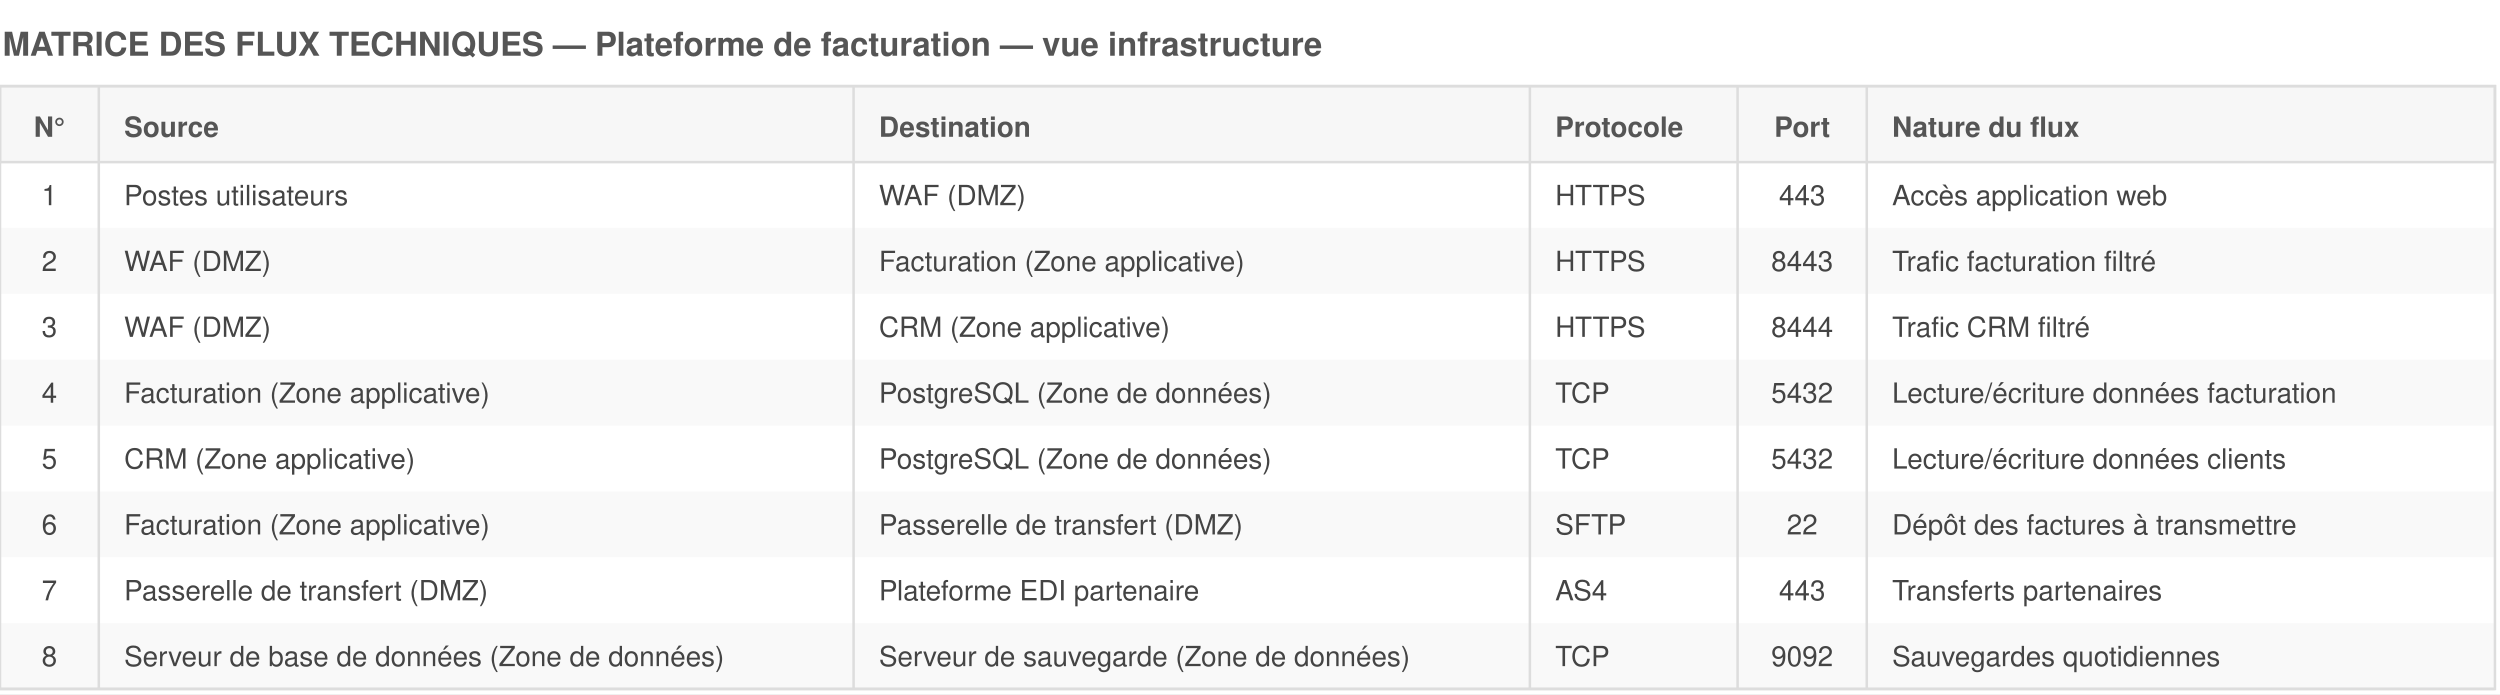
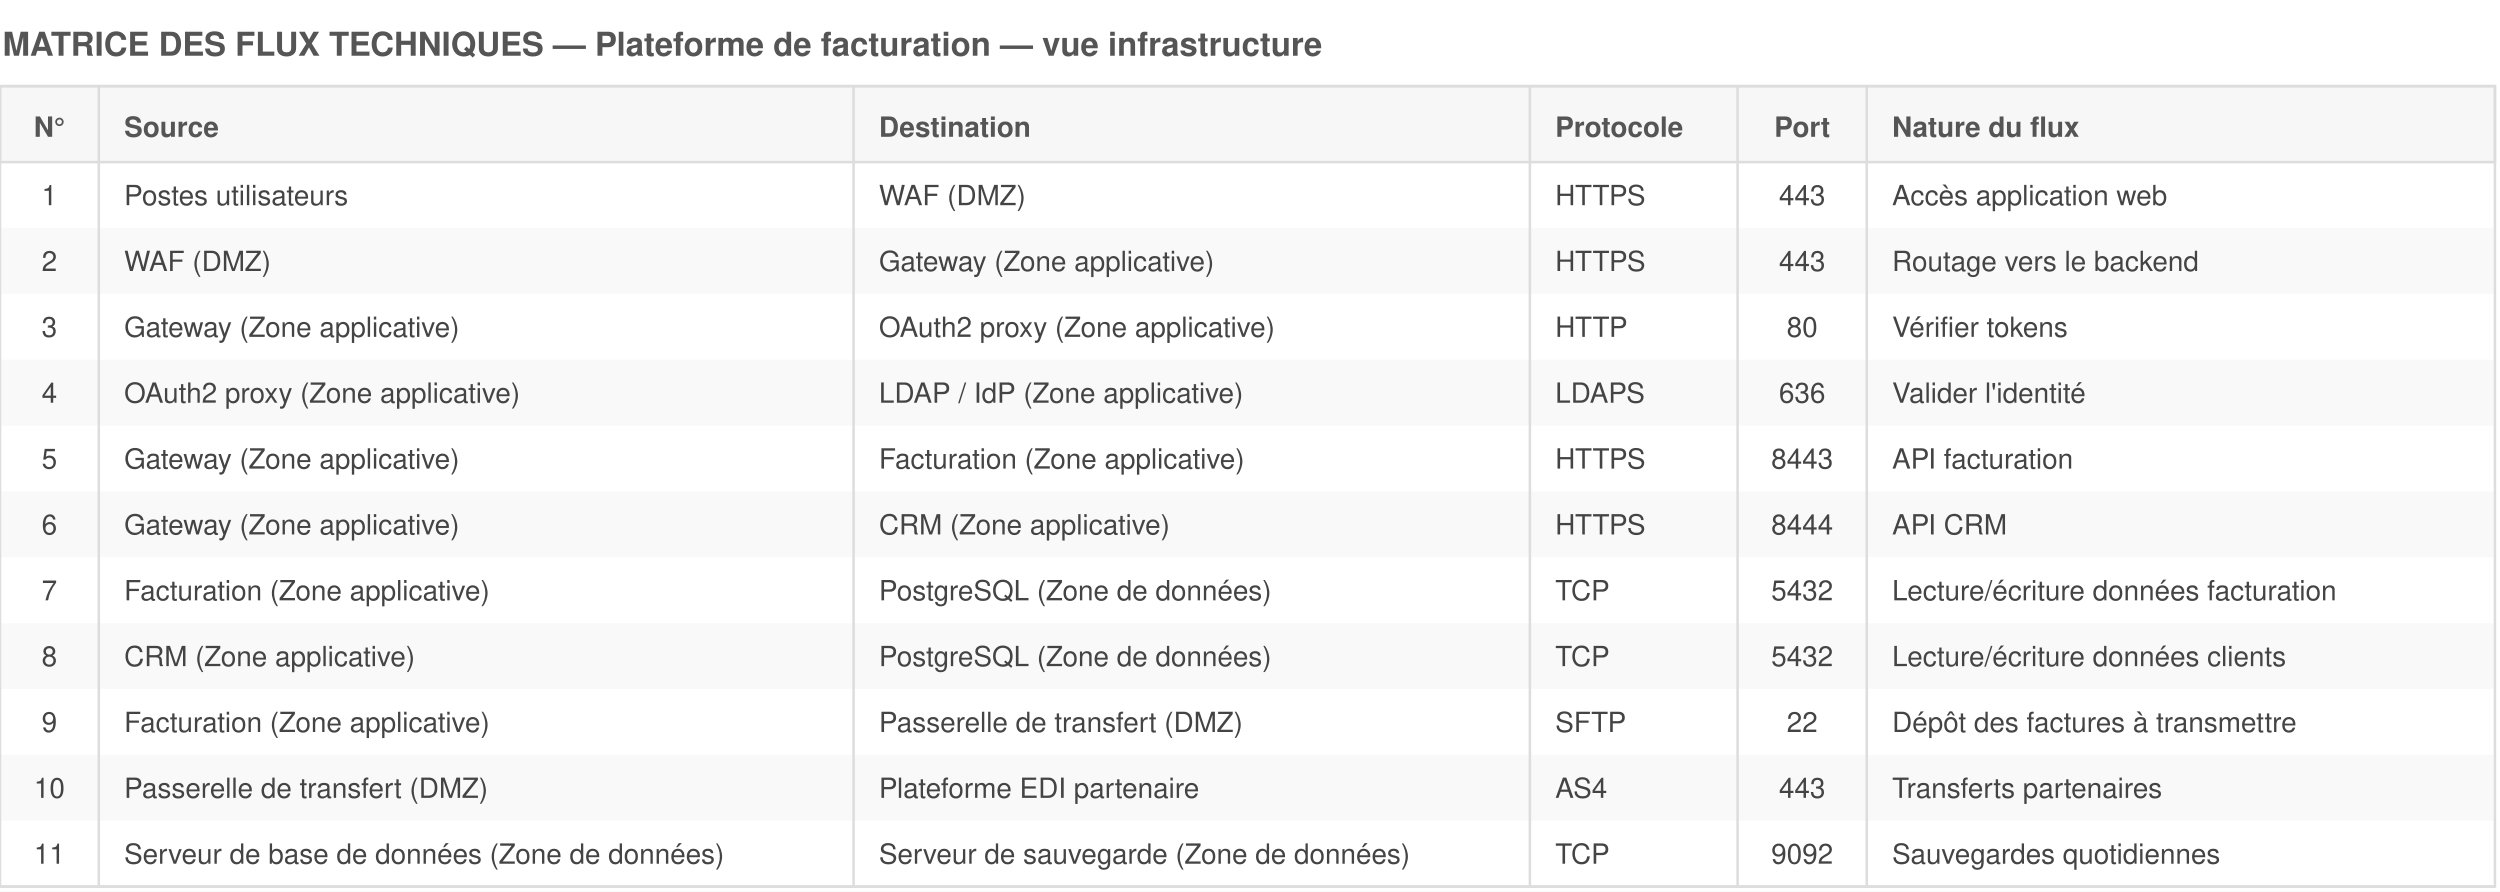
- <svg xmlns="http://www.w3.org/2000/svg" viewBox="0 0 987 274" font-family="Helvetica,Arial,sans-serif">
-   <rect width="987" height="274" fill="white" />
+ <svg xmlns="http://www.w3.org/2000/svg" viewBox="0 0 987 352" font-family="Helvetica,Arial,sans-serif">
+   <rect width="987" height="352" fill="white" />
  <text x="1" y="22" font-size="13" font-weight="bold" fill="#555">MATRICE DES FLUX TECHNIQUES — Plateforme de facturation — vue infrastructure</text>
  <rect x="0" y="34" width="985" height="30" fill="#f7f7f7" stroke="#ddd" />
  <text x="19.5" y="54" font-size="11" font-weight="bold" text-anchor="middle" fill="#555">N°</text>
  <text x="49" y="54" font-size="11" font-weight="bold" text-anchor="start" fill="#555">Source</text>
  <text x="347" y="54" font-size="11" font-weight="bold" text-anchor="start" fill="#555">Destination</text>
  <text x="614" y="54" font-size="11" font-weight="bold" text-anchor="start" fill="#555">Protocole</text>
  <text x="711.5" y="54" font-size="11" font-weight="bold" text-anchor="middle" fill="#555">Port</text>
  <text x="747" y="54" font-size="11" font-weight="bold" text-anchor="start" fill="#555">Nature du flux</text>
  <text x="19.5" y="81" font-size="11" text-anchor="middle" fill="#444">1</text>
  <text x="49" y="81" font-size="11" text-anchor="start" fill="#444">Postes utilisateurs</text>
  <text x="347" y="81" font-size="11" text-anchor="start" fill="#444">WAF (DMZ)</text>
  <text x="614" y="81" font-size="11" text-anchor="start" fill="#444">HTTPS</text>
  <text x="711.5" y="81" font-size="11" text-anchor="middle" fill="#444">443</text>
  <text x="747" y="81" font-size="11" text-anchor="start" fill="#444">Accès application web</text>
  <rect x="0" y="90" width="985" height="26" fill="#ddd" opacity="0.18" />
  <text x="19.5" y="107" font-size="11" text-anchor="middle" fill="#444">2</text>
  <text x="49" y="107" font-size="11" text-anchor="start" fill="#444">WAF (DMZ)</text>
-   <text x="347" y="107" font-size="11" text-anchor="start" fill="#444">Facturation (Zone applicative)</text>
+   <text x="347" y="107" font-size="11" text-anchor="start" fill="#444">Gateway (Zone applicative)</text>
  <text x="614" y="107" font-size="11" text-anchor="start" fill="#444">HTTPS</text>
-   <text x="711.5" y="107" font-size="11" text-anchor="middle" fill="#444">8443</text>
-   <text x="747" y="107" font-size="11" text-anchor="start" fill="#444">Trafic facturation filtré</text>
+   <text x="711.5" y="107" font-size="11" text-anchor="middle" fill="#444">443</text>
+   <text x="747" y="107" font-size="11" text-anchor="start" fill="#444">Routage vers le backend</text>
  <text x="19.5" y="133" font-size="11" text-anchor="middle" fill="#444">3</text>
-   <text x="49" y="133" font-size="11" text-anchor="start" fill="#444">WAF (DMZ)</text>
-   <text x="347" y="133" font-size="11" text-anchor="start" fill="#444">CRM (Zone applicative)</text>
-   <text x="614" y="133" font-size="11" text-anchor="start" fill="#444">HTTPS</text>
-   <text x="711.5" y="133" font-size="11" text-anchor="middle" fill="#444">8444</text>
-   <text x="747" y="133" font-size="11" text-anchor="start" fill="#444">Trafic CRM filtré</text>
+   <text x="49" y="133" font-size="11" text-anchor="start" fill="#444">Gateway (Zone applicative)</text>
+   <text x="347" y="133" font-size="11" text-anchor="start" fill="#444">OAuth2 proxy (Zone applicative)</text>
+   <text x="614" y="133" font-size="11" text-anchor="start" fill="#444">HTTP</text>
+   <text x="711.5" y="133" font-size="11" text-anchor="middle" fill="#444">80</text>
+   <text x="747" y="133" font-size="11" text-anchor="start" fill="#444">Vérifier tokens</text>
  <rect x="0" y="142" width="985" height="26" fill="#ddd" opacity="0.18" />
  <text x="19.5" y="159" font-size="11" text-anchor="middle" fill="#444">4</text>
-   <text x="49" y="159" font-size="11" text-anchor="start" fill="#444">Facturation (Zone applicative)</text>
-   <text x="347" y="159" font-size="11" text-anchor="start" fill="#444">PostgreSQL (Zone de données)</text>
-   <text x="614" y="159" font-size="11" text-anchor="start" fill="#444">TCP</text>
-   <text x="711.5" y="159" font-size="11" text-anchor="middle" fill="#444">5432</text>
-   <text x="747" y="159" font-size="11" text-anchor="start" fill="#444">Lecture/écriture données facturation</text>
+   <text x="49" y="159" font-size="11" text-anchor="start" fill="#444">OAuth2 proxy (Zone applicative)</text>
+   <text x="347" y="159" font-size="11" text-anchor="start" fill="#444">LDAP / IdP (Zone applicative)</text>
+   <text x="614" y="159" font-size="11" text-anchor="start" fill="#444">LDAPS</text>
+   <text x="711.5" y="159" font-size="11" text-anchor="middle" fill="#444">636</text>
+   <text x="747" y="159" font-size="11" text-anchor="start" fill="#444">Valider l'identité</text>
  <text x="19.5" y="185" font-size="11" text-anchor="middle" fill="#444">5</text>
-   <text x="49" y="185" font-size="11" text-anchor="start" fill="#444">CRM (Zone applicative)</text>
-   <text x="347" y="185" font-size="11" text-anchor="start" fill="#444">PostgreSQL (Zone de données)</text>
-   <text x="614" y="185" font-size="11" text-anchor="start" fill="#444">TCP</text>
-   <text x="711.5" y="185" font-size="11" text-anchor="middle" fill="#444">5432</text>
-   <text x="747" y="185" font-size="11" text-anchor="start" fill="#444">Lecture/écriture données clients</text>
+   <text x="49" y="185" font-size="11" text-anchor="start" fill="#444">Gateway (Zone applicative)</text>
+   <text x="347" y="185" font-size="11" text-anchor="start" fill="#444">Facturation (Zone applicative)</text>
+   <text x="614" y="185" font-size="11" text-anchor="start" fill="#444">HTTPS</text>
+   <text x="711.5" y="185" font-size="11" text-anchor="middle" fill="#444">8443</text>
+   <text x="747" y="185" font-size="11" text-anchor="start" fill="#444">API facturation</text>
  <rect x="0" y="194" width="985" height="26" fill="#ddd" opacity="0.18" />
  <text x="19.5" y="211" font-size="11" text-anchor="middle" fill="#444">6</text>
-   <text x="49" y="211" font-size="11" text-anchor="start" fill="#444">Facturation (Zone applicative)</text>
-   <text x="347" y="211" font-size="11" text-anchor="start" fill="#444">Passerelle de transfert (DMZ)</text>
-   <text x="614" y="211" font-size="11" text-anchor="start" fill="#444">SFTP</text>
-   <text x="711.5" y="211" font-size="11" text-anchor="middle" fill="#444">22</text>
-   <text x="747" y="211" font-size="11" text-anchor="start" fill="#444">Dépôt des factures à transmettre</text>
+   <text x="49" y="211" font-size="11" text-anchor="start" fill="#444">Gateway (Zone applicative)</text>
+   <text x="347" y="211" font-size="11" text-anchor="start" fill="#444">CRM (Zone applicative)</text>
+   <text x="614" y="211" font-size="11" text-anchor="start" fill="#444">HTTPS</text>
+   <text x="711.5" y="211" font-size="11" text-anchor="middle" fill="#444">8444</text>
+   <text x="747" y="211" font-size="11" text-anchor="start" fill="#444">API CRM</text>
  <text x="19.5" y="237" font-size="11" text-anchor="middle" fill="#444">7</text>
-   <text x="49" y="237" font-size="11" text-anchor="start" fill="#444">Passerelle de transfert (DMZ)</text>
-   <text x="347" y="237" font-size="11" text-anchor="start" fill="#444">Plateforme EDI partenaire</text>
-   <text x="614" y="237" font-size="11" text-anchor="start" fill="#444">AS4</text>
-   <text x="711.5" y="237" font-size="11" text-anchor="middle" fill="#444">443</text>
-   <text x="747" y="237" font-size="11" text-anchor="start" fill="#444">Transferts partenaires</text>
+   <text x="49" y="237" font-size="11" text-anchor="start" fill="#444">Facturation (Zone applicative)</text>
+   <text x="347" y="237" font-size="11" text-anchor="start" fill="#444">PostgreSQL (Zone de données)</text>
+   <text x="614" y="237" font-size="11" text-anchor="start" fill="#444">TCP</text>
+   <text x="711.5" y="237" font-size="11" text-anchor="middle" fill="#444">5432</text>
+   <text x="747" y="237" font-size="11" text-anchor="start" fill="#444">Lecture/écriture données facturation</text>
  <rect x="0" y="246" width="985" height="26" fill="#ddd" opacity="0.18" />
  <text x="19.5" y="263" font-size="11" text-anchor="middle" fill="#444">8</text>
-   <text x="49" y="263" font-size="11" text-anchor="start" fill="#444">Serveur de base de données (Zone de données)</text>
-   <text x="347" y="263" font-size="11" text-anchor="start" fill="#444">Serveur de sauvegarde (Zone de données)</text>
+   <text x="49" y="263" font-size="11" text-anchor="start" fill="#444">CRM (Zone applicative)</text>
+   <text x="347" y="263" font-size="11" text-anchor="start" fill="#444">PostgreSQL (Zone de données)</text>
  <text x="614" y="263" font-size="11" text-anchor="start" fill="#444">TCP</text>
-   <text x="711.5" y="263" font-size="11" text-anchor="middle" fill="#444">9092</text>
-   <text x="747" y="263" font-size="11" text-anchor="start" fill="#444">Sauvegardes quotidiennes</text>
-   <line x1="39" y1="34" x2="39" y2="272" stroke="#ddd" stroke-width="1" />
-   <line x1="337" y1="34" x2="337" y2="272" stroke="#ddd" stroke-width="1" />
-   <line x1="604" y1="34" x2="604" y2="272" stroke="#ddd" stroke-width="1" />
-   <line x1="686" y1="34" x2="686" y2="272" stroke="#ddd" stroke-width="1" />
-   <line x1="737" y1="34" x2="737" y2="272" stroke="#ddd" stroke-width="1" />
-   <line x1="0" y1="272" x2="985" y2="272" stroke="#ddd" />
-   <rect x="0" y="34" width="985" height="238" fill="none" stroke="#ddd" />
+   <text x="711.5" y="263" font-size="11" text-anchor="middle" fill="#444">5432</text>
+   <text x="747" y="263" font-size="11" text-anchor="start" fill="#444">Lecture/écriture données clients</text>
+   <text x="19.5" y="289" font-size="11" text-anchor="middle" fill="#444">9</text>
+   <text x="49" y="289" font-size="11" text-anchor="start" fill="#444">Facturation (Zone applicative)</text>
+   <text x="347" y="289" font-size="11" text-anchor="start" fill="#444">Passerelle de transfert (DMZ)</text>
+   <text x="614" y="289" font-size="11" text-anchor="start" fill="#444">SFTP</text>
+   <text x="711.5" y="289" font-size="11" text-anchor="middle" fill="#444">22</text>
+   <text x="747" y="289" font-size="11" text-anchor="start" fill="#444">Dépôt des factures à transmettre</text>
+   <rect x="0" y="298" width="985" height="26" fill="#ddd" opacity="0.18" />
+   <text x="19.5" y="315" font-size="11" text-anchor="middle" fill="#444">10</text>
+   <text x="49" y="315" font-size="11" text-anchor="start" fill="#444">Passerelle de transfert (DMZ)</text>
+   <text x="347" y="315" font-size="11" text-anchor="start" fill="#444">Plateforme EDI partenaire</text>
+   <text x="614" y="315" font-size="11" text-anchor="start" fill="#444">AS4</text>
+   <text x="711.5" y="315" font-size="11" text-anchor="middle" fill="#444">443</text>
+   <text x="747" y="315" font-size="11" text-anchor="start" fill="#444">Transferts partenaires</text>
+   <text x="19.5" y="341" font-size="11" text-anchor="middle" fill="#444">11</text>
+   <text x="49" y="341" font-size="11" text-anchor="start" fill="#444">Serveur de base de données (Zone de données)</text>
+   <text x="347" y="341" font-size="11" text-anchor="start" fill="#444">Serveur de sauvegarde (Zone de données)</text>
+   <text x="614" y="341" font-size="11" text-anchor="start" fill="#444">TCP</text>
+   <text x="711.5" y="341" font-size="11" text-anchor="middle" fill="#444">9092</text>
+   <text x="747" y="341" font-size="11" text-anchor="start" fill="#444">Sauvegardes quotidiennes</text>
+   <line x1="39" y1="34" x2="39" y2="350" stroke="#ddd" stroke-width="1" />
+   <line x1="337" y1="34" x2="337" y2="350" stroke="#ddd" stroke-width="1" />
+   <line x1="604" y1="34" x2="604" y2="350" stroke="#ddd" stroke-width="1" />
+   <line x1="686" y1="34" x2="686" y2="350" stroke="#ddd" stroke-width="1" />
+   <line x1="737" y1="34" x2="737" y2="350" stroke="#ddd" stroke-width="1" />
+   <line x1="0" y1="350" x2="985" y2="350" stroke="#ddd" />
+   <rect x="0" y="34" width="985" height="316" fill="none" stroke="#ddd" />
</svg>
